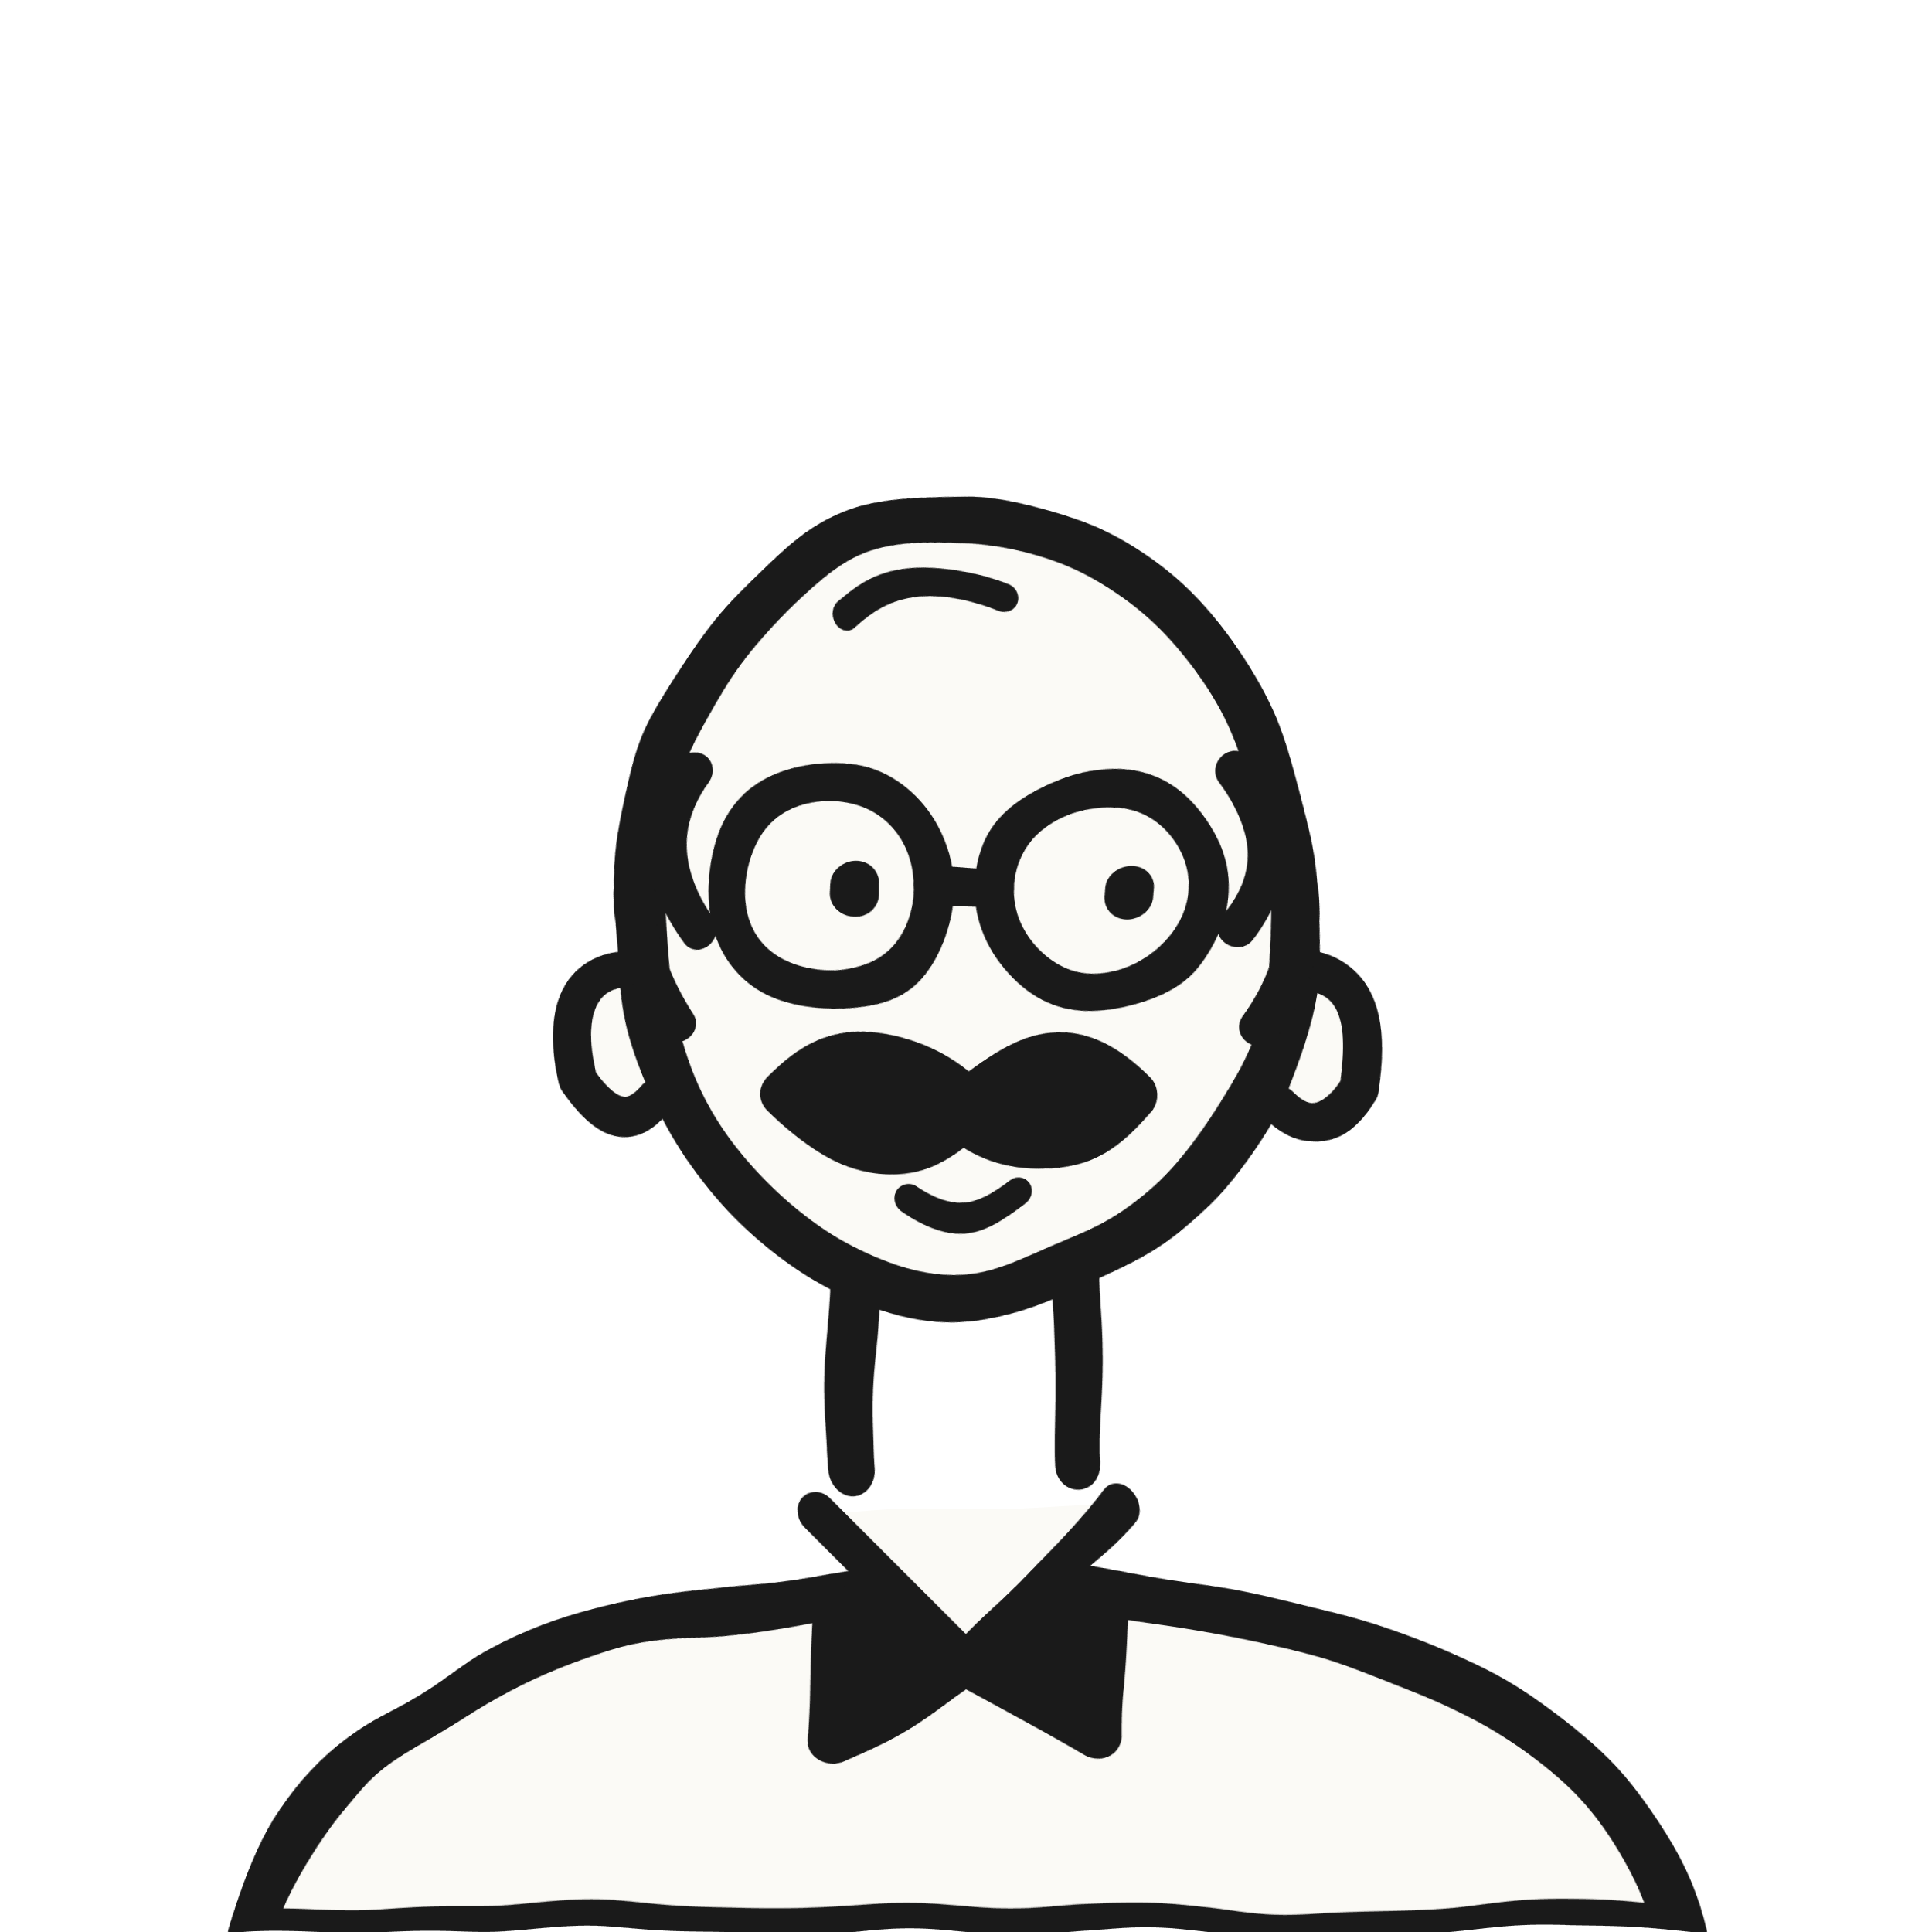
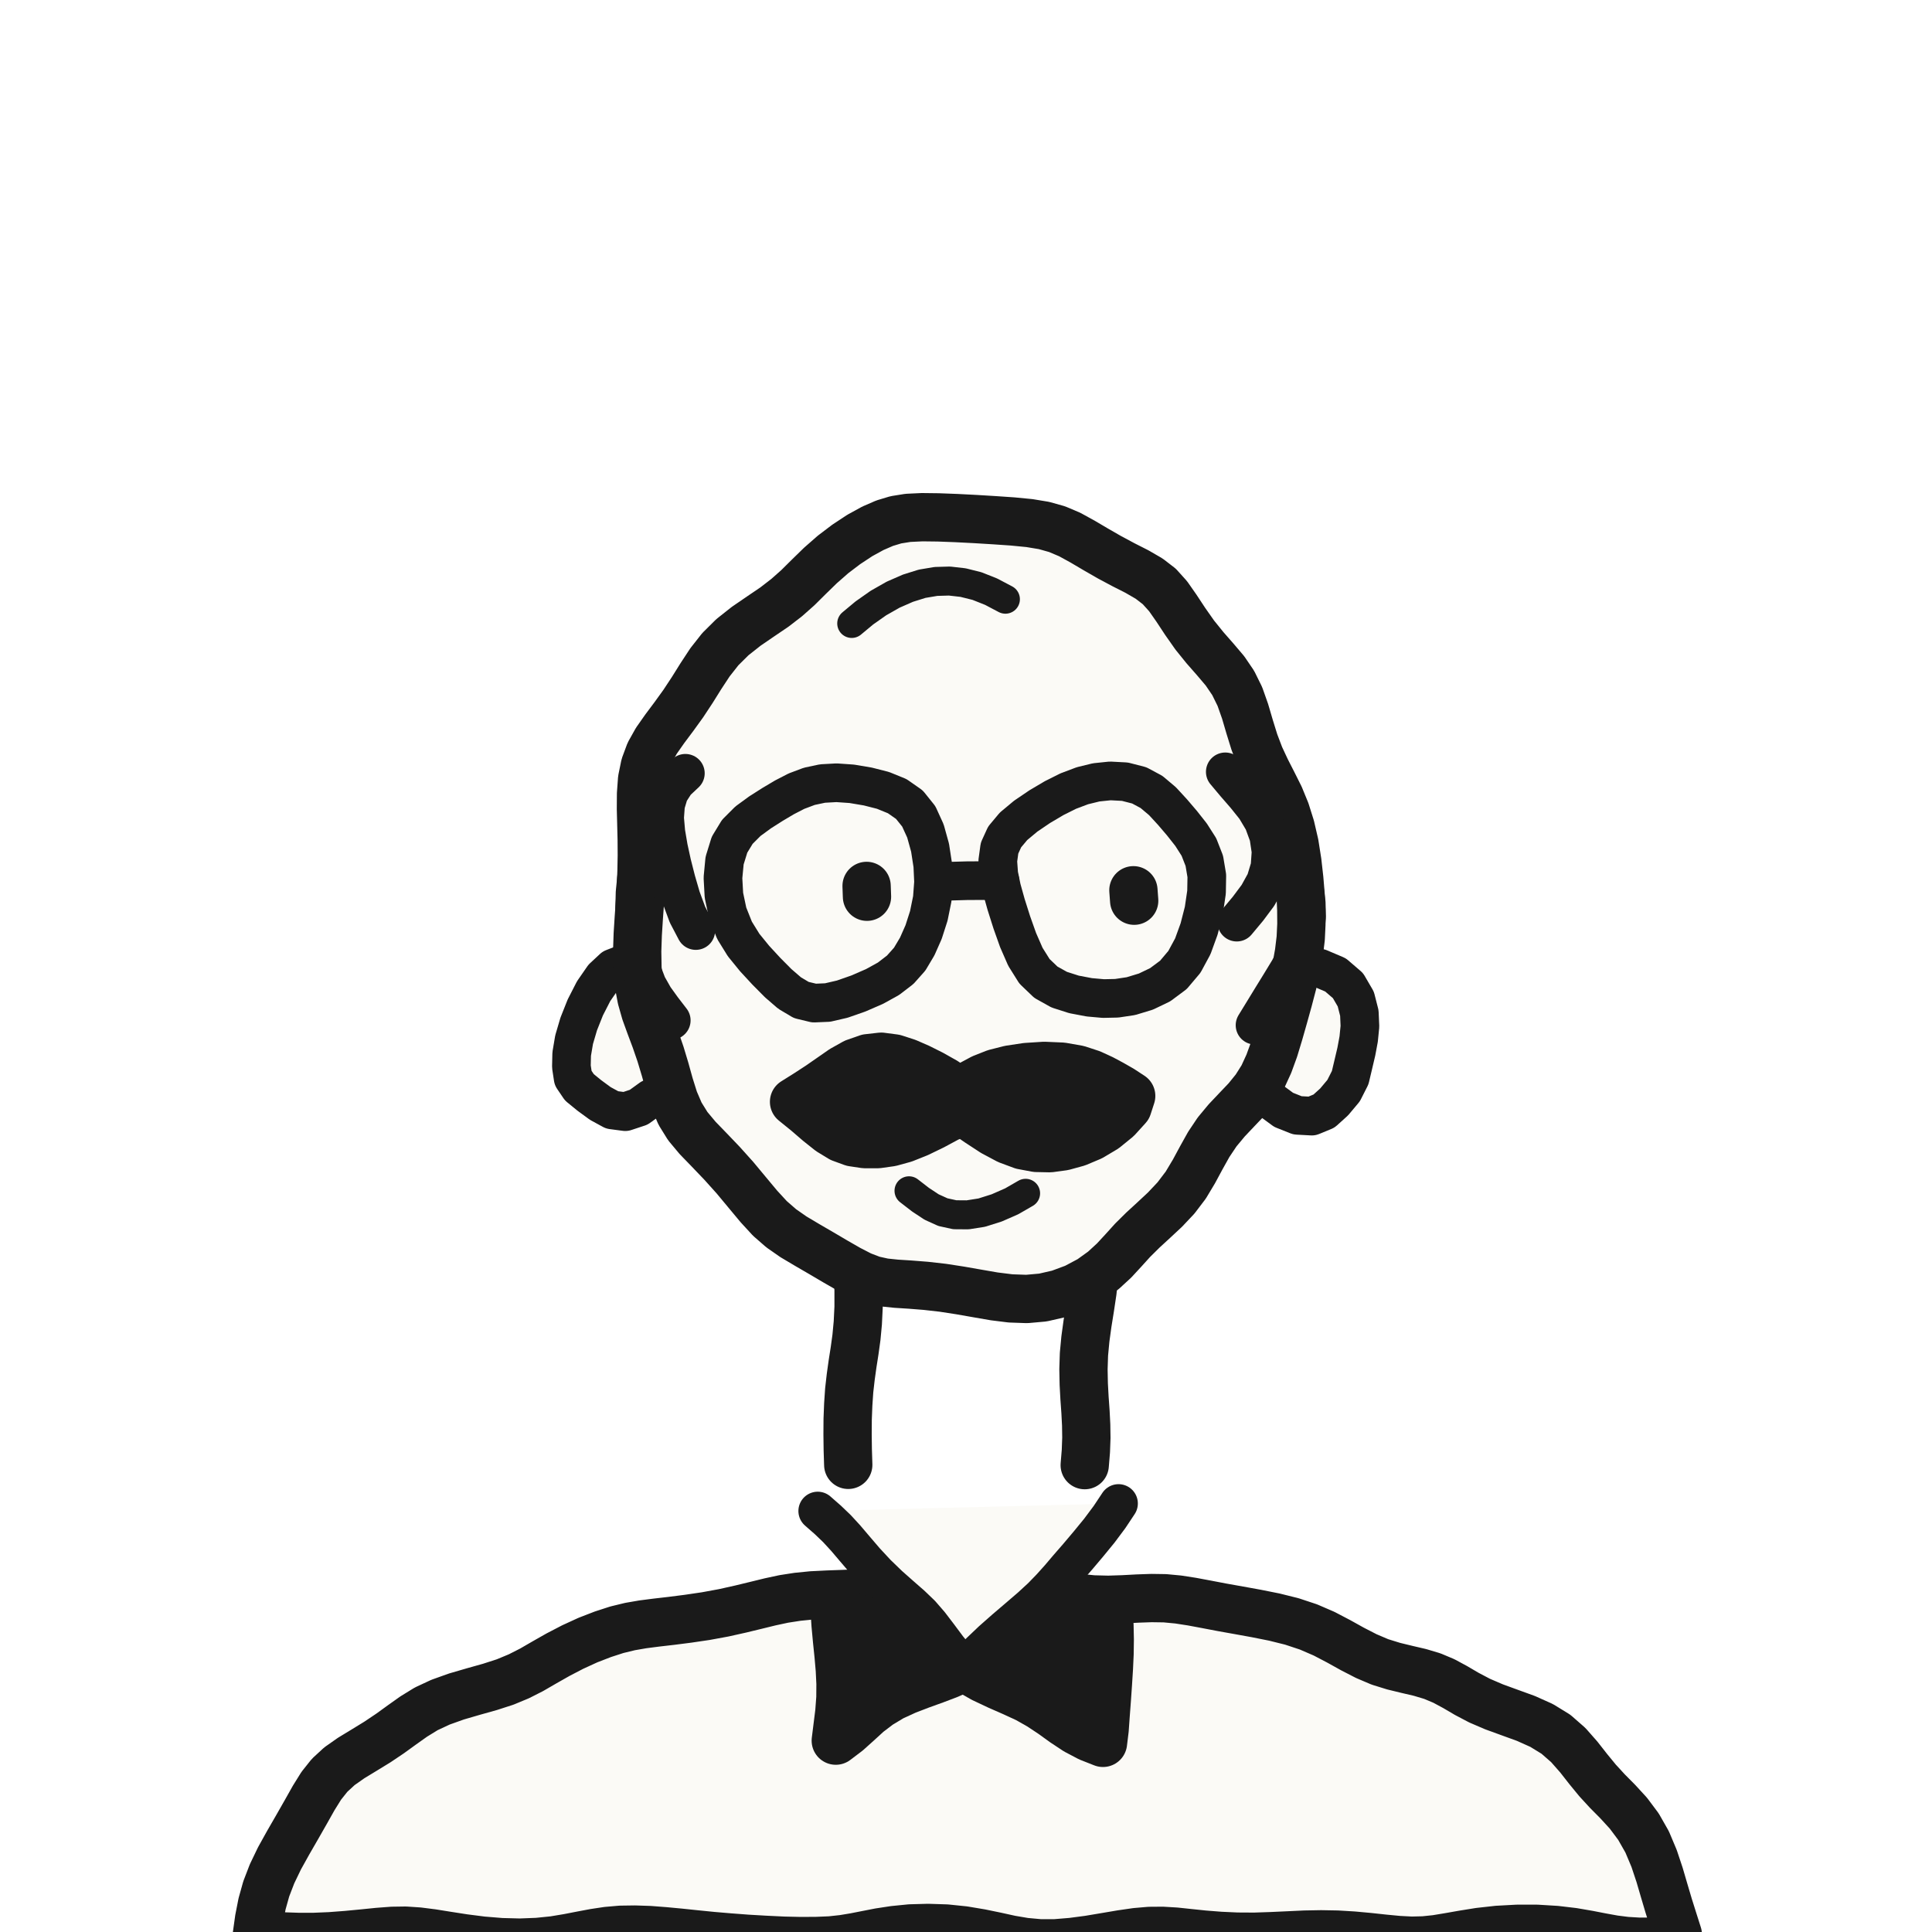
<svg xmlns="http://www.w3.org/2000/svg" viewBox="0 0 200 200" role="img" aria-label="Research team lead">
-   <defs>
-     <filter id="wob-share-researchers">
-       <feTurbulence type="fractalNoise" baseFrequency="0.04" numOctaves="2" seed="1" />
-       <feDisplacementMap in="SourceGraphic" scale="3" />
-     </filter>
-   </defs>
-   <g fill="none" stroke="#1a1a1a" stroke-width="5" stroke-linecap="round" stroke-linejoin="round" filter="url(#wob-share-researchers)">
-     <path d="M26 200 C36 152 164 152 174 200 Z" fill="#fbfaf6" />
-     <path d="M84 156 L100 172 L116 156" fill="#fbfaf6" stroke-width="4" />
-     <path d="M88 128 v24 M112 128 v24" />
-     <path d="M66 100 q-8 0 -6 12 q4 6 8 2 M134 100 q8 0 6 12 q-4 6 -8 2" fill="#fbfaf6" stroke-width="4" />
-     <ellipse cx="100" cy="94" rx="34" ry="40" fill="#fbfaf6" />
-     <path d="M68 86 q-6 8 2 20 M72 80 q-6 8 0 16 M132 86 q6 8 -2 20 M128 80 q6 8 0 16" stroke-width="4" />
-     <path d="M88 64 q8 -5 16 -2" stroke-width="3" />
-     <circle cx="86" cy="92" r="11" stroke-width="4" />
-     <circle cx="114" cy="92" r="11" stroke-width="4" />
-     <path d="M97 92 h6" stroke-width="4" />
-     <path d="M89 92 v1 M117 92 v1" stroke-width="5" />
-     <path d="M82 114 q9 -9 18 0 q9 -9 18 0 q-9 9 -18 2 q-9 7 -18 -2 Z" fill="#1a1a1a" />
-     <path d="M94 124 q6 4 12 0" stroke-width="3" />
-     <path d="M86 166 L100 172 L86 180 Z M114 166 L100 172 L114 180 Z" fill="#1a1a1a" />
+   <g stroke-linecap="round" stroke-linejoin="round">
+     <path d="M26.59 200.30 L26.82 198.66 L27.13 197.08 L27.56 195.54 L28.16 193.98 L28.93 192.38 L29.83 190.76 L30.77 189.13 L31.66 187.57 L32.47 186.13 L33.26 184.86 L34.12 183.78 L35.14 182.84 L36.35 181.99 L37.70 181.17 L39.07 180.33 L40.38 179.45 L41.61 178.56 L42.82 177.70 L44.12 176.90 L45.60 176.21 L47.25 175.62 L49.00 175.11 L50.71 174.63 L52.29 174.12 L53.71 173.53 L55.03 172.86 L56.36 172.09 L57.77 171.29 L59.29 170.50 L60.86 169.78 L62.41 169.18 L63.86 168.71 L65.22 168.38 L66.55 168.15 L67.95 167.97 L69.51 167.79 L71.23 167.57 L73.06 167.30 L74.91 166.96 L76.66 166.57 L78.27 166.18 L79.74 165.82 L81.14 165.52 L82.56 165.30 L84.06 165.15 L85.67 165.07 L87.34 165.01 L89.01 164.94 L90.61 164.82 L92.12 164.64 L93.55 164.40 L94.94 164.11 L96.37 163.83 L97.90 163.59 L99.53 163.46 L101.26 163.47 L103.04 163.64 L104.83 163.94 L106.58 164.33 L108.28 164.75 L109.93 165.13 L111.55 165.41 L113.15 165.57 L114.73 165.61 L116.27 165.56 L117.77 165.48 L119.20 165.43 L120.59 165.45 L121.97 165.58 L123.39 165.80 L124.89 166.08 L126.51 166.39 L128.25 166.70 L130.07 167.03 L131.92 167.40 L133.73 167.85 L135.45 168.42 L137.07 169.12 L138.58 169.91 L140.02 170.71 L141.44 171.44 L142.85 172.04 L144.27 172.48 L145.67 172.82 L147.00 173.13 L148.27 173.51 L149.46 174.01 L150.63 174.64 L151.84 175.35 L153.17 176.05 L154.66 176.69 L156.28 177.28 L157.96 177.89 L159.59 178.62 L161.07 179.53 L162.35 180.65 L163.44 181.89 L164.42 183.14 L165.38 184.31 L166.39 185.41 L167.47 186.50 L168.57 187.70 L169.61 189.09 L170.51 190.67 L171.23 192.38 L171.80 194.09 L172.28 195.73 L172.74 197.28 L173.21 198.77 L173.69 200.28 L172.78 200.91 L171.18 201.00 L169.70 201.01 L168.35 200.93 L167.08 200.77 L165.81 200.54 L164.42 200.27 L162.85 200.00 L161.07 199.79 L159.10 199.67 L157.05 199.67 L155.03 199.78 L153.14 199.99 L151.46 200.26 L149.98 200.52 L148.65 200.74 L147.40 200.87 L146.12 200.90 L144.76 200.83 L143.29 200.69 L141.72 200.52 L140.09 200.37 L138.43 200.27 L136.76 200.24 L135.08 200.27 L133.38 200.35 L131.63 200.43 L129.85 200.49 L128.05 200.48 L126.30 200.40 L124.64 200.27 L123.10 200.11 L121.69 199.96 L120.34 199.88 L119.00 199.89 L117.60 200.01 L116.08 200.23 L114.43 200.51 L112.70 200.80 L110.95 201.03 L109.24 201.17 L107.63 201.17 L106.10 201.03 L104.62 200.78 L103.12 200.45 L101.52 200.12 L99.79 199.83 L97.95 199.64 L96.07 199.58 L94.24 199.63 L92.54 199.80 L91.03 200.03 L89.70 200.29 L88.48 200.53 L87.27 200.73 L85.98 200.87 L84.53 200.93 L82.89 200.94 L81.10 200.90 L79.22 200.81 L77.33 200.70 L75.48 200.56 L73.71 200.41 L72.02 200.24 L70.39 200.07 L68.80 199.92 L67.24 199.80 L65.72 199.75 L64.26 199.77 L62.87 199.89 L61.54 200.09 L60.21 200.34 L58.82 200.61 L57.32 200.86 L55.65 201.03 L53.82 201.10 L51.88 201.05 L49.92 200.89 L48.04 200.65 L46.30 200.38 L44.74 200.13 L43.32 199.95 L41.97 199.86 L40.61 199.88 L39.15 199.99 L37.57 200.15 L35.89 200.31 L34.17 200.44 L32.49 200.51 L30.90 200.51 L29.41 200.46 L28.00 200.37 L26.59 200.30 Z" fill="rgb(251, 250, 246)" stroke="rgb(26, 26, 26)" stroke-width="5.00" />
+     <path d="M84.65 156.42 L85.70 157.34 L86.64 158.24 L87.55 159.23 L88.51 160.36 L89.58 161.61 L90.77 162.89 L92.01 164.09 L93.23 165.17 L94.35 166.15 L95.34 167.10 L96.25 168.15 L97.15 169.33 L98.12 170.63 L99.22 171.97 L100.34 172.11 L101.46 171.00 L102.70 169.82 L104.05 168.63 L105.42 167.46 L106.70 166.36 L107.82 165.33 L108.78 164.34 L109.67 163.35 L110.57 162.29 L111.58 161.13 L112.67 159.84 L113.80 158.46 L114.86 157.04 L115.79 155.64" fill="rgb(251, 250, 246)" stroke="rgb(26, 26, 26)" stroke-width="4.00" />
+     <path d="M88.44 127.63 L88.64 129.61 L88.79 131.61 L88.88 133.53 L88.88 135.32 L88.80 136.95 L88.66 138.44 L88.47 139.82 L88.26 141.16 L88.07 142.52 L87.91 143.92 L87.81 145.39 L87.75 146.92 L87.74 148.49 L87.76 150.06 L87.81 151.64" fill="none" stroke="rgb(26, 26, 26)" stroke-width="5.00" />
+     <path d="M113.27 128.34 L113.34 130.19 L113.27 131.99 L113.09 133.71 L112.84 135.38 L112.58 137.00 L112.36 138.60 L112.21 140.19 L112.16 141.75 L112.19 143.28 L112.27 144.75 L112.37 146.15 L112.44 147.51 L112.46 148.84 L112.41 150.21 L112.29 151.67" fill="none" stroke="rgb(26, 26, 26)" stroke-width="5.00" />
+     <path d="M65.66 99.82 L64.53 99.81 L63.47 100.22 L62.44 101.18 L61.45 102.61 L60.59 104.29 L59.91 106.00 L59.43 107.63 L59.18 109.11 L59.15 110.42 L59.33 111.60 L59.98 112.56 L61.01 113.40 L62.14 114.23 L63.37 114.90 L64.73 115.08 L66.12 114.62 L67.38 113.71" fill="rgb(251, 250, 246)" stroke="rgb(26, 26, 26)" stroke-width="4.00" />
+     <path d="M134.74 99.90 L136.60 100.22 L138.25 100.92 L139.54 102.03 L140.35 103.42 L140.72 104.87 L140.78 106.25 L140.65 107.56 L140.41 108.85 L140.10 110.17 L139.77 111.56 L139.09 112.90 L138.11 114.07 L137.06 115.02 L135.80 115.54 L134.31 115.46 L132.88 114.89 L131.75 114.06" fill="rgb(251, 250, 246)" stroke="rgb(26, 26, 26)" stroke-width="4.00" />
+     <path d="M134.71 94.20 L134.72 95.67 L134.65 97.13 L134.47 98.62 L134.19 100.19 L133.81 101.83 L133.37 103.51 L132.89 105.24 L132.40 106.96 L131.90 108.61 L131.35 110.12 L130.73 111.47 L129.96 112.69 L129.06 113.80 L128.04 114.87 L126.99 115.98 L126.00 117.17 L125.13 118.47 L124.36 119.85 L123.60 121.26 L122.75 122.68 L121.74 124.01 L120.60 125.22 L119.42 126.32 L118.30 127.35 L117.25 128.39 L116.30 129.44 L115.33 130.49 L114.22 131.51 L112.87 132.48 L111.29 133.32 L109.62 133.94 L107.96 134.32 L106.29 134.47 L104.61 134.41 L102.92 134.20 L101.19 133.90 L99.42 133.59 L97.61 133.31 L95.84 133.11 L94.19 132.98 L92.77 132.89 L91.52 132.76 L90.34 132.50 L89.14 132.04 L87.86 131.38 L86.50 130.60 L85.04 129.74 L83.56 128.88 L82.13 128.03 L80.87 127.15 L79.70 126.13 L78.56 124.89 L77.36 123.45 L76.08 121.91 L74.75 120.43 L73.44 119.06 L72.22 117.80 L71.20 116.58 L70.40 115.29 L69.79 113.87 L69.30 112.31 L68.85 110.69 L68.37 109.10 L67.85 107.59 L67.31 106.15 L66.81 104.77 L66.41 103.36 L66.13 101.87 L65.99 100.23 L65.96 98.48 L66.02 96.71 L66.13 94.98 L66.25 93.32 L66.35 91.72 L66.41 90.14 L66.44 88.55 L66.43 86.93 L66.39 85.32 L66.35 83.74 L66.36 82.18 L66.47 80.67 L66.76 79.25 L67.25 77.93 L67.95 76.68 L68.82 75.44 L69.77 74.17 L70.73 72.84 L71.66 71.43 L72.56 69.99 L73.50 68.56 L74.57 67.20 L75.82 65.96 L77.25 64.83 L78.74 63.81 L80.17 62.84 L81.44 61.86 L82.59 60.84 L83.74 59.70 L84.93 58.54 L86.23 57.40 L87.60 56.36 L89.01 55.43 L90.36 54.69 L91.58 54.16 L92.74 53.81 L93.99 53.61 L95.46 53.54 L97.14 53.56 L99.00 53.63 L100.95 53.73 L102.92 53.85 L104.82 53.98 L106.57 54.15 L108.08 54.40 L109.43 54.78 L110.73 55.33 L112.06 56.06 L113.45 56.88 L114.86 57.69 L116.30 58.46 L117.70 59.17 L118.96 59.90 L120.01 60.71 L120.92 61.72 L121.78 62.95 L122.69 64.33 L123.68 65.74 L124.73 67.04 L125.80 68.26 L126.81 69.45 L127.66 70.70 L128.35 72.10 L128.89 73.63 L129.36 75.23 L129.85 76.81 L130.42 78.31 L131.07 79.70 L131.77 81.07 L132.47 82.47 L133.09 83.98 L133.60 85.60 L134.01 87.37 L134.30 89.21 L134.50 90.99 L134.64 92.66 L134.71 94.20 Z" fill="rgb(251, 250, 246)" stroke="rgb(26, 26, 26)" stroke-width="5.00" />
+     <path d="M67.67 85.11 L67.09 86.46 L66.59 87.91 L66.17 89.40 L65.89 90.90 L65.74 92.42 L65.70 94.00 L65.75 95.64 L65.88 97.33 L66.10 99.00 L66.47 100.58 L67.01 102.00 L67.73 103.27 L68.58 104.45 L69.49 105.63" fill="none" stroke="rgb(26, 26, 26)" stroke-width="4.00" />
+     <path d="M70.95 80.05 L69.96 80.98 L69.27 82.05 L68.90 83.29 L68.80 84.67 L68.93 86.17 L69.20 87.76 L69.56 89.41 L70.00 91.14 L70.52 92.93 L71.17 94.69 L72.03 96.33" fill="none" stroke="rgb(26, 26, 26)" stroke-width="4.00" />
+     <path d="M132.20 85.42 L133.27 86.85 L134.07 88.47 L134.63 90.18 L135.01 91.85 L135.22 93.43 L135.26 94.91 L135.12 96.31 L134.76 97.68 L134.18 99.04 L133.41 100.43 L132.54 101.86 L131.64 103.32 L130.76 104.76 L129.92 106.13" fill="none" stroke="rgb(26, 26, 26)" stroke-width="4.00" />
+     <path d="M126.84 79.90 L127.88 81.14 L128.94 82.36 L129.95 83.62 L130.78 85.01 L131.34 86.54 L131.58 88.15 L131.47 89.74 L131.01 91.26 L130.22 92.69 L129.19 94.07 L128.03 95.46" fill="none" stroke="rgb(26, 26, 26)" stroke-width="4.00" />
+     <path d="M88.17 64.54 L89.48 63.45 L90.93 62.43 L92.46 61.56 L93.99 60.89 L95.46 60.43 L96.89 60.19 L98.29 60.15 L99.70 60.31 L101.14 60.67 L102.60 61.25 L104.08 62.03" fill="none" stroke="rgb(26, 26, 26)" stroke-width="3.00" />
+     <path d="M96.64 91.31 L96.51 93.04 L96.15 94.81 L95.61 96.49 L94.95 97.98 L94.17 99.29 L93.19 100.39 L91.98 101.32 L90.53 102.12 L88.85 102.85 L87.19 103.43 L85.68 103.78 L84.28 103.84 L82.95 103.52 L81.74 102.80 L80.56 101.78 L79.34 100.55 L78.12 99.23 L76.98 97.83 L76.04 96.31 L75.33 94.53 L74.94 92.68 L74.84 90.87 L75.01 89.09 L75.52 87.44 L76.33 86.11 L77.43 85.01 L78.69 84.09 L79.98 83.27 L81.21 82.54 L82.45 81.90 L83.78 81.40 L85.15 81.11 L86.60 81.03 L88.18 81.14 L89.84 81.42 L91.41 81.82 L92.88 82.42 L94.14 83.30 L95.11 84.51 L95.80 86.02 L96.28 87.75 L96.56 89.57 L96.64 91.31 Z" fill="none" stroke="rgb(26, 26, 26)" stroke-width="4.00" />
+     <path d="M124.93 90.66 L124.90 92.36 L124.62 94.26 L124.13 96.17 L123.48 97.96 L122.61 99.57 L121.47 100.92 L120.10 101.94 L118.62 102.65 L117.07 103.12 L115.60 103.34 L114.22 103.37 L112.76 103.24 L111.18 102.94 L109.65 102.45 L108.27 101.68 L107.09 100.55 L106.15 99.05 L105.39 97.31 L104.74 95.48 L104.15 93.62 L103.69 91.97 L103.39 90.51 L103.29 89.12 L103.47 87.80 L104.00 86.64 L104.92 85.54 L106.18 84.49 L107.64 83.50 L109.13 82.62 L110.59 81.89 L112.05 81.34 L113.48 80.99 L114.93 80.84 L116.45 80.92 L117.93 81.30 L119.20 81.98 L120.34 82.94 L121.38 84.07 L122.37 85.23 L123.30 86.41 L124.11 87.68 L124.67 89.11 L124.93 90.66 Z" fill="none" stroke="rgb(26, 26, 26)" stroke-width="4.00" />
+     <path d="M96.64 91.31 L98.34 91.22 L100.09 91.17 L101.83 91.16 L103.52 91.22" fill="none" stroke="rgb(26, 26, 26)" stroke-width="4.00" />
+     <path d="M89.71 91.71 L89.73 92.27 L89.75 92.83" fill="none" stroke="rgb(26, 26, 26)" stroke-width="5.00" />
+     <path d="M117.33 92.16 L117.37 92.70 L117.41 93.24" fill="none" stroke="rgb(26, 26, 26)" stroke-width="5.00" />
+     <path d="M82.20 114.06 L83.54 113.22 L84.83 112.38 L86.04 111.54 L87.22 110.72 L88.47 110.02 L89.81 109.55 L91.22 109.39 L92.59 109.57 L93.89 109.99 L95.15 110.54 L96.43 111.18 L97.78 111.94 L99.18 112.87 L100.45 112.29 L101.70 111.62 L103.02 111.10 L104.52 110.72 L106.24 110.46 L108.10 110.34 L109.94 110.42 L111.59 110.71 L112.96 111.16 L114.09 111.68 L115.08 112.21 L116.06 112.77 L117.10 113.45 L116.73 114.59 L115.64 115.79 L114.36 116.83 L112.95 117.67 L111.50 118.28 L110.08 118.67 L108.68 118.86 L107.27 118.83 L105.83 118.56 L104.35 118.01 L102.83 117.20 L101.27 116.18 L99.69 115.09 L98.15 115.70 L96.57 116.55 L95.04 117.29 L93.59 117.87 L92.21 118.25 L90.86 118.44 L89.53 118.44 L88.26 118.25 L87.06 117.81 L85.91 117.11 L84.74 116.18 L83.51 115.12 L82.20 114.06 Z" fill="rgb(26, 26, 26)" stroke="rgb(26, 26, 26)" stroke-width="5.00" />
+     <path d="M94.10 123.27 L95.29 124.19 L96.44 124.95 L97.61 125.48 L98.84 125.75 L100.17 125.76 L101.63 125.53 L103.18 125.04 L104.73 124.36 L106.17 123.53" fill="none" stroke="rgb(26, 26, 26)" stroke-width="3.00" />
+     <path d="M86.39 166.50 L87.98 167.20 L89.58 167.80 L91.10 168.28 L92.51 168.70 L93.79 169.14 L94.97 169.68 L96.14 170.35 L97.37 171.15 L98.72 172.00 L99.48 172.78 L98.16 173.36 L96.79 173.88 L95.32 174.41 L93.81 174.99 L92.35 175.66 L91.02 176.46 L89.85 177.35 L88.79 178.32 L87.72 179.28 L86.52 180.19 L86.70 178.75 L86.89 177.23 L87.00 175.75 L87.01 174.29 L86.94 172.84 L86.81 171.35 L86.65 169.80 L86.50 168.18 L86.39 166.50 Z" fill="rgb(26, 26, 26)" stroke="rgb(26, 26, 26)" stroke-width="5.00" />
+     <path d="M114.77 166.86 L113.54 167.50 L112.33 168.08 L111.02 168.64 L109.53 169.21 L107.84 169.81 L106.02 170.45 L104.20 171.09 L102.47 171.70 L100.90 172.26 L100.21 172.87 L101.76 173.75 L103.35 174.50 L104.90 175.18 L106.35 175.85 L107.67 176.60 L108.92 177.43 L110.14 178.31 L111.41 179.15 L112.76 179.86 L114.18 180.42 L114.35 179.03 L114.46 177.48 L114.58 175.89 L114.69 174.29 L114.79 172.71 L114.86 171.19 L114.88 169.72 L114.85 168.29 L114.77 166.86 Z" fill="rgb(26, 26, 26)" stroke="rgb(26, 26, 26)" stroke-width="5.00" />
  </g>
</svg>
